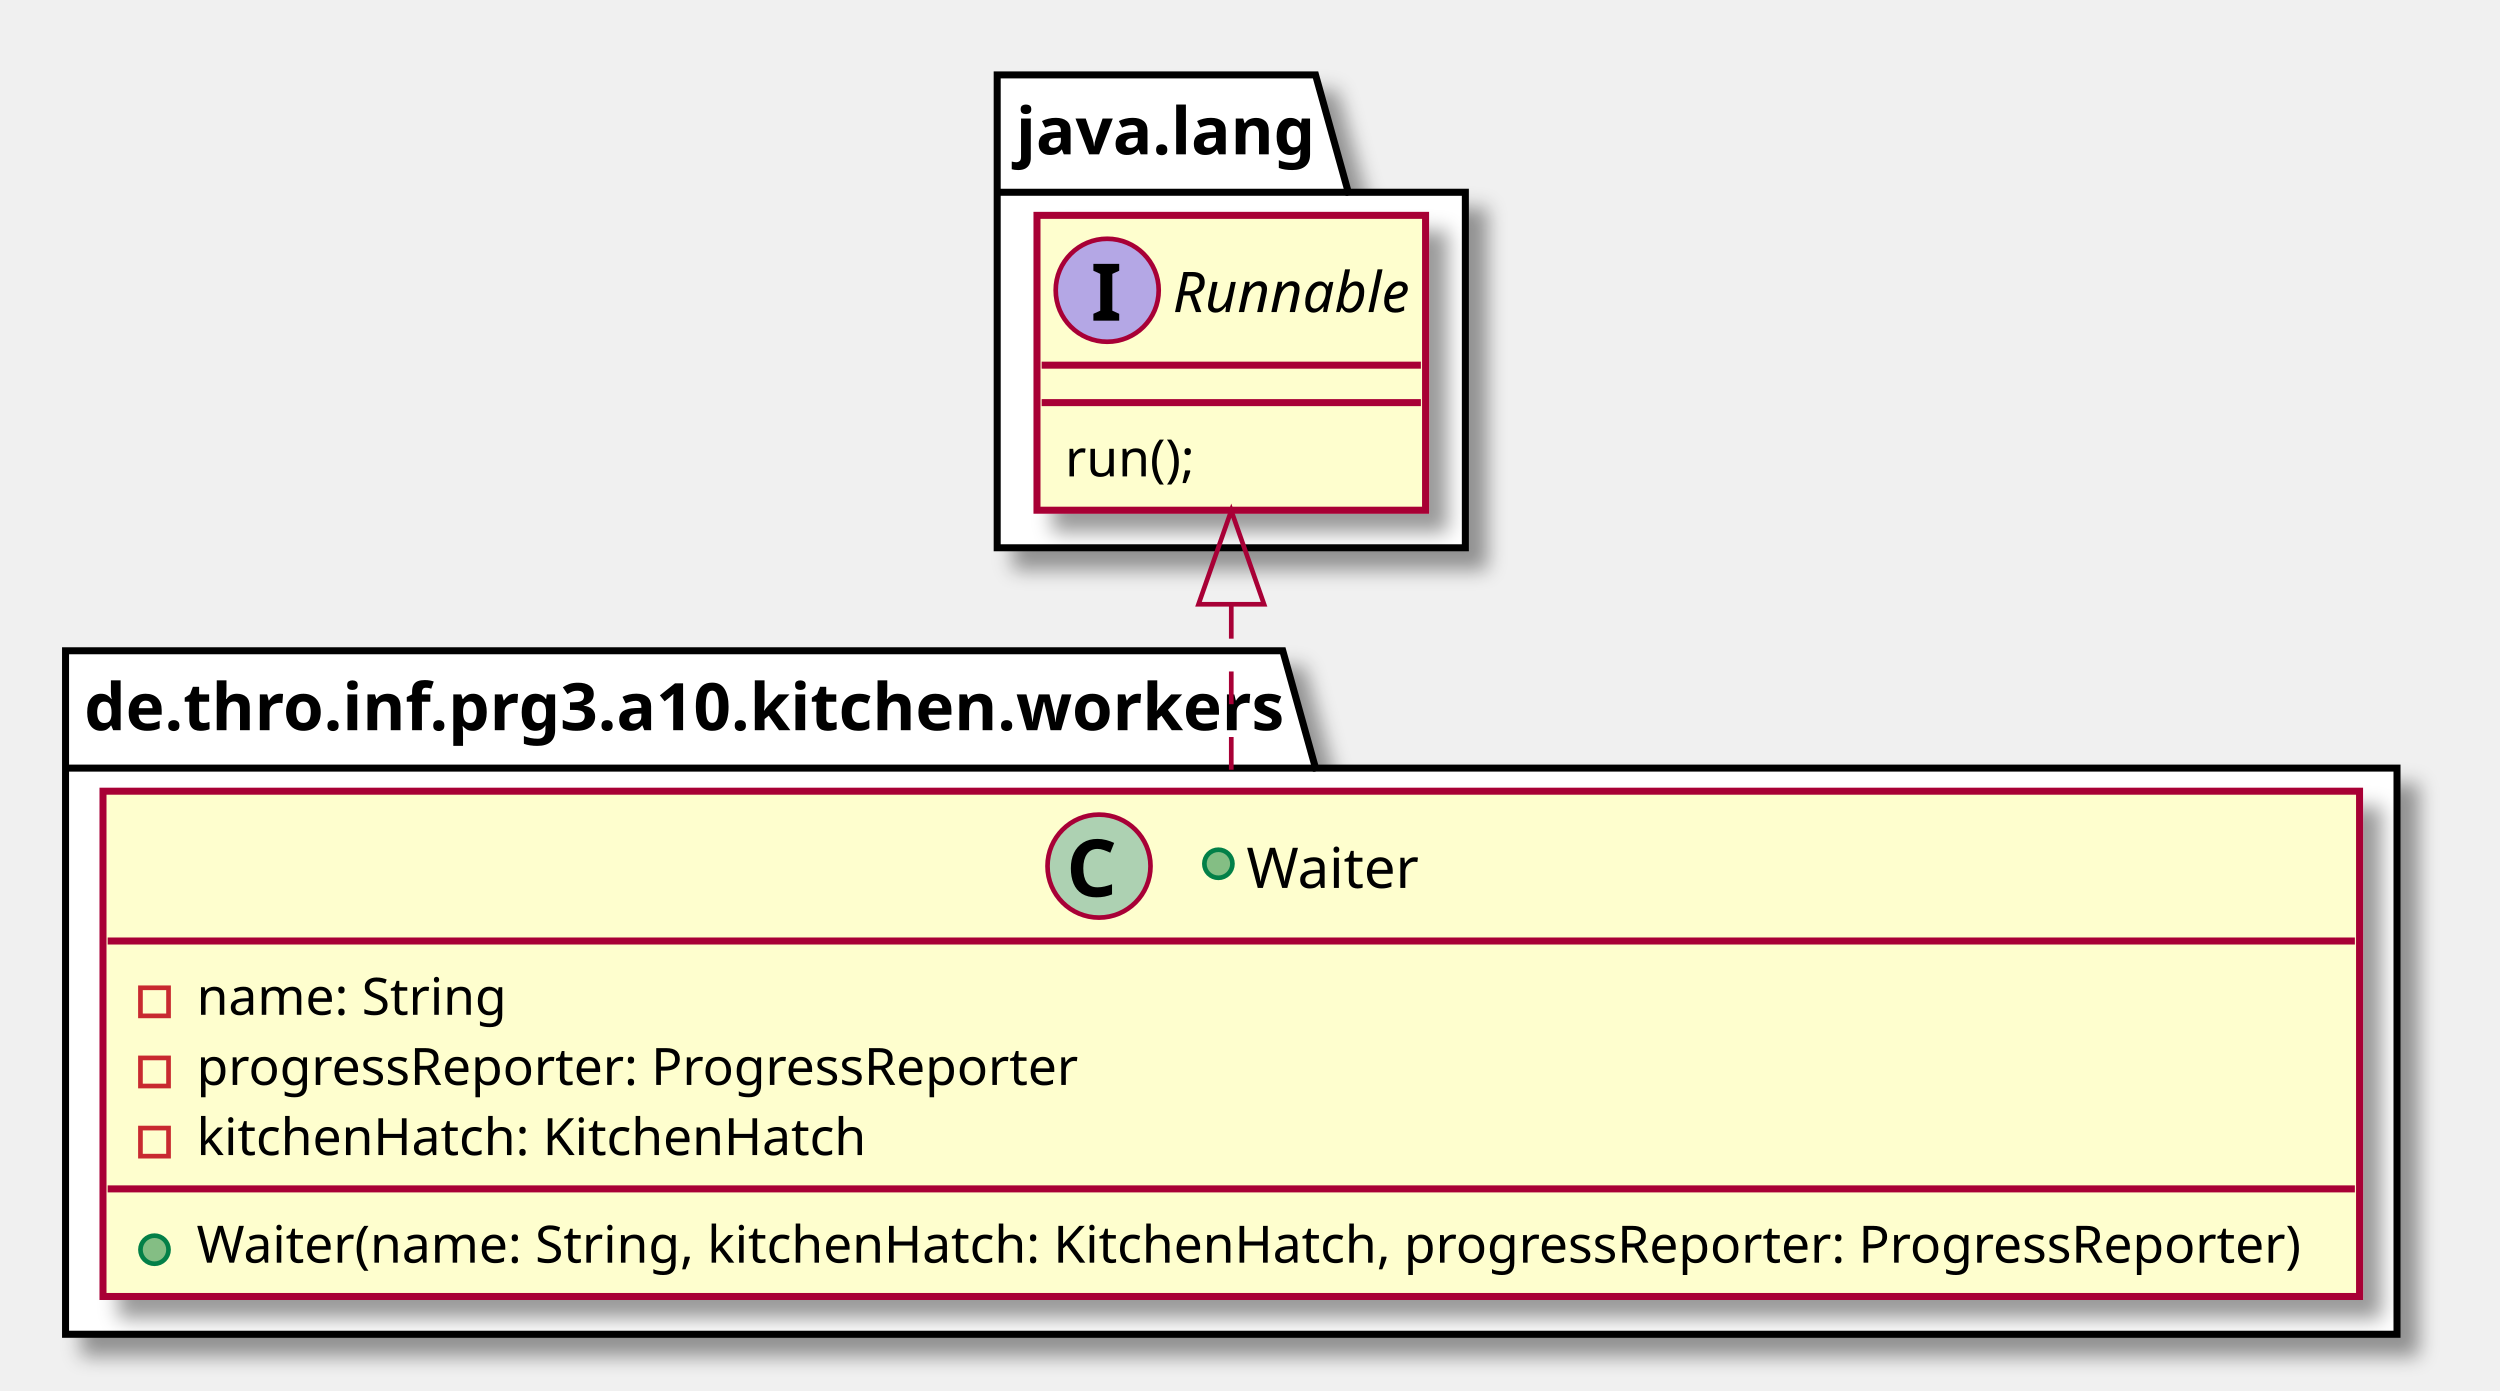
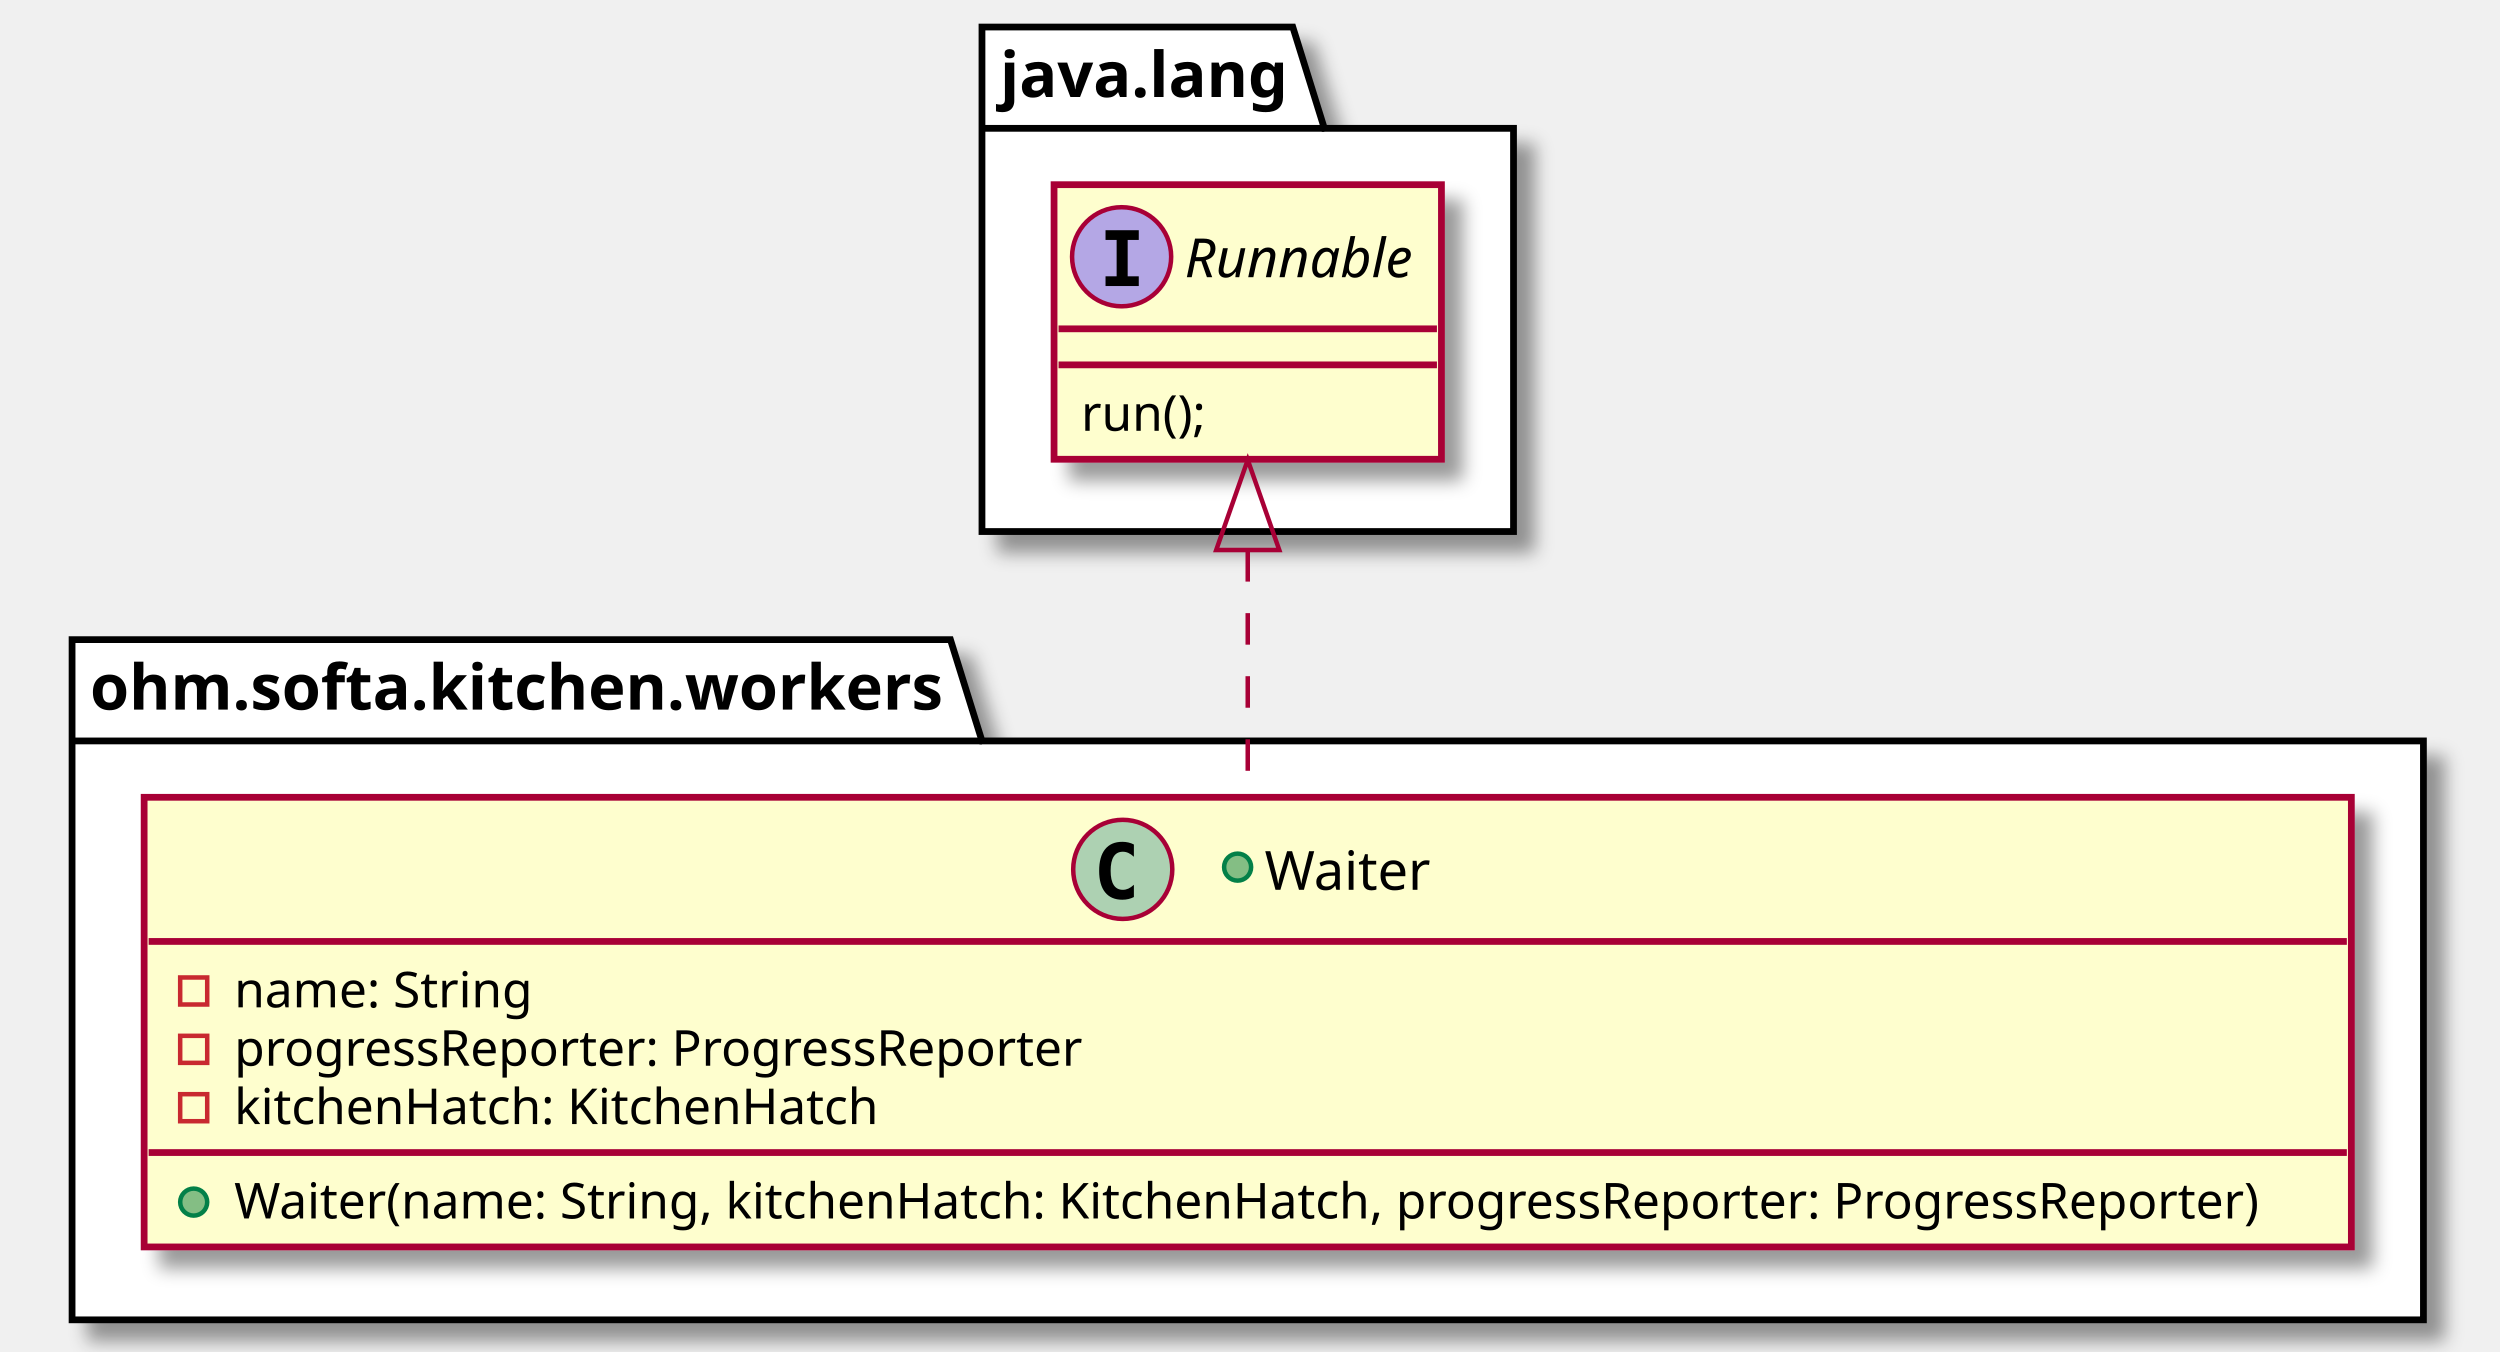
- <svg xmlns="http://www.w3.org/2000/svg" contentScriptType="application/ecmascript" contentStyleType="text/css" height="297px" preserveAspectRatio="none" style="width:534px;height:297px;" version="1.1" viewBox="0 0 534 297" width="534px" zoomAndPan="magnify">
+ <svg xmlns="http://www.w3.org/2000/svg" contentScriptType="application/ecmascript" contentStyleType="text/css" height="300px" preserveAspectRatio="none" style="width:555px;height:300px;background:#FFFFFF;" version="1.1" viewBox="0 0 555 300" width="555px" zoomAndPan="magnify">
  <defs>
-     <filter height="300%" id="f1xi2o59b5lzb1" width="300%" x="-1" y="-1">
+     <filter height="300%" id="fp3ti5ir139mb" width="300%" x="-1" y="-1">
      <feGaussianBlur result="blurOut" stdDeviation="2.0" />
      <feColorMatrix in="blurOut" result="blurOut2" type="matrix" values="0 0 0 0 0 0 0 0 0 0 0 0 0 0 0 0 0 0 .4 0" />
      <feOffset dx="4.0" dy="4.0" in="blurOut2" result="blurOut3" />
      <feBlend in="SourceGraphic" in2="blurOut3" mode="normal" />
    </filter>
  </defs>
  <g>
-     <polygon fill="#FFFFFF" filter="url(#f1xi2o59b5lzb1)" points="213,16,281,16,288,41.068,313,41.068,313,117,213,117,213,16" style="stroke: #000000; stroke-width: 1.5;" />
-     <line style="stroke: #000000; stroke-width: 1.5;" x1="213" x2="288" y1="41.068" y2="41.068" />
-     <text fill="#000000" font-family="sans-serif" font-size="14" font-weight="bold" lengthAdjust="spacingAndGlyphs" textLength="62" x="217" y="32.966">java.lang</text>
-     <polygon fill="#FFFFFF" filter="url(#f1xi2o59b5lzb1)" points="14,139,274,139,281,164.068,512,164.068,512,285,14,285,14,139" style="stroke: #000000; stroke-width: 1.5;" />
-     <line style="stroke: #000000; stroke-width: 1.5;" x1="14" x2="281" y1="164.068" y2="164.068" />
-     <text fill="#000000" font-family="sans-serif" font-size="14" font-weight="bold" lengthAdjust="spacingAndGlyphs" textLength="254" x="18" y="155.966">de.thro.inf.prg3.a10.kitchen.workers</text>
-     <rect fill="#FEFECE" filter="url(#f1xi2o59b5lzb1)" height="62.982" id="Runnable" style="stroke: #A80036; stroke-width: 1.5;" width="83" x="221.5" y="46" />
-     <ellipse cx="236.5" cy="62" fill="#B4A7E5" rx="11" ry="11" style="stroke: #A80036; stroke-width: 1.0;" />
-     <path d="M239.062,68.5 L233.547,68.5 L233.547,67.031 L235.016,66.359 L235.016,58.5 L233.547,57.828 L233.547,56.359 L239.062,56.359 L239.062,57.828 L237.594,58.5 L237.594,66.359 L239.062,67.031 L239.062,68.5 Z " />
-     <text fill="#000000" font-family="sans-serif" font-size="12" font-style="italic" lengthAdjust="spacingAndGlyphs" textLength="51" x="250.5" y="66.656">Runnable</text>
-     <line style="stroke: #A80036; stroke-width: 1.5;" x1="222.5" x2="303.5" y1="78" y2="78" />
-     <line style="stroke: #A80036; stroke-width: 1.5;" x1="222.5" x2="303.5" y1="86" y2="86" />
-     <text fill="#000000" font-family="sans-serif" font-size="11" lengthAdjust="spacingAndGlyphs" textLength="28" x="227.5" y="101.759">run();</text>
-     <rect fill="#FEFECE" filter="url(#f1xi2o59b5lzb1)" height="107.928" id="Waiter" style="stroke: #A80036; stroke-width: 1.5;" width="482" x="22" y="169" />
-     <ellipse cx="234.75" cy="185" fill="#ADD1B2" rx="11" ry="11" style="stroke: #A80036; stroke-width: 1.0;" />
-     <path d="M234.438,181.328 Q232.953,181.328 232.172,182.438 Q231.391,183.547 231.391,185.469 Q231.391,187.406 232.109,188.469 Q232.828,189.531 234.438,189.531 Q235.172,189.531 235.906,189.359 Q236.656,189.188 237.531,188.875 L237.531,191.047 Q236.719,191.359 235.938,191.516 Q235.156,191.672 234.188,191.672 Q232.328,191.672 231.109,190.906 Q229.891,190.125 229.312,188.719 Q228.734,187.312 228.734,185.453 Q228.734,183.609 229.391,182.203 Q230.062,180.797 231.328,180 Q232.594,179.188 234.438,179.188 Q235.328,179.188 236.234,179.422 Q237.156,179.656 237.984,180.047 L237.156,182.141 Q236.469,181.812 235.781,181.578 Q235.094,181.328 234.438,181.328 Z " />
-     <ellipse cx="260.25" cy="184.5" fill="#84BE84" rx="3" ry="3" style="stroke: #038048; stroke-width: 1.0;" />
-     <text fill="#000000" font-family="sans-serif" font-size="12" lengthAdjust="spacingAndGlyphs" textLength="37" x="266.25" y="189.656">Waiter</text>
-     <line style="stroke: #A80036; stroke-width: 1.5;" x1="23" x2="503" y1="201" y2="201" />
-     <rect fill="none" height="6" style="stroke: #C82930; stroke-width: 1.0;" width="6" x="30" y="210.991" />
-     <text fill="#000000" font-family="sans-serif" font-size="11" lengthAdjust="spacingAndGlyphs" textLength="67" x="42" y="216.759">name: String</text>
-     <rect fill="none" height="6" style="stroke: #C82930; stroke-width: 1.0;" width="6" x="30" y="225.973" />
-     <text fill="#000000" font-family="sans-serif" font-size="11" lengthAdjust="spacingAndGlyphs" textLength="194" x="42" y="231.741">progressReporter: ProgressReporter</text>
-     <rect fill="none" height="6" style="stroke: #C82930; stroke-width: 1.0;" width="6" x="30" y="240.955" />
-     <text fill="#000000" font-family="sans-serif" font-size="11" lengthAdjust="spacingAndGlyphs" textLength="143" x="42" y="246.723">kitchenHatch: KitchenHatch</text>
-     <line style="stroke: #A80036; stroke-width: 1.5;" x1="23" x2="503" y1="253.946" y2="253.946" />
-     <ellipse cx="33" cy="266.937" fill="#84BE84" rx="3" ry="3" style="stroke: #038048; stroke-width: 1.0;" />
-     <text fill="#000000" font-family="sans-serif" font-size="11" lengthAdjust="spacingAndGlyphs" textLength="456" x="42" y="269.705">Waiter(name: String, kitchenHatch: KitchenHatch, progressReporter: ProgressReporter)</text>
-     <path d="M263,129.42 C263,142.225 263,155.971 263,168.878 " fill="none" id="Runnable-Waiter" style="stroke: #A80036; stroke-width: 1.0; stroke-dasharray: 7.0,7.0;" />
-     <polygon fill="none" points="256,129.071,263,109.071,270,129.071,256,129.071" style="stroke: #A80036; stroke-width: 1.0;" />
+     <polygon fill="#FFFFFF" filter="url(#fp3ti5ir139mb)" points="218,6,287,6,294,28.488,336,28.488,336,118,218,118,218,6" style="stroke:#000000;stroke-width:1.5;" />
+     <line style="stroke:#000000;stroke-width:1.5;" x1="218" x2="294" y1="28.488" y2="28.488" />
+     <text fill="#000000" font-family="sans-serif" font-size="14" font-weight="bold" lengthAdjust="spacing" textLength="63" x="222" y="21.535">java.lang</text>
+     <polygon fill="#FFFFFF" filter="url(#fp3ti5ir139mb)" points="16,142,211,142,218,164.488,538,164.488,538,293,16,293,16,142" style="stroke:#000000;stroke-width:1.5;" />
+     <line style="stroke:#000000;stroke-width:1.5;" x1="16" x2="218" y1="164.488" y2="164.488" />
+     <text fill="#000000" font-family="sans-serif" font-size="14" font-weight="bold" lengthAdjust="spacing" textLength="189" x="20" y="157.535">ohm.softa.kitchen.workers</text>
+     <rect codeLine="3" fill="#FEFECE" filter="url(#fp3ti5ir139mb)" height="60.955" id="Runnable" style="stroke:#A80036;stroke-width:1.5;" width="86" x="234" y="41" />
+     <ellipse cx="249" cy="57" fill="#B4A7E5" rx="11" ry="11" style="stroke:#A80036;stroke-width:1.0;" />
+     <path d="M245.428,53.265 L245.428,51.107 L252.807,51.107 L252.807,53.265 L250.342,53.265 L250.342,61.342 L252.807,61.342 L252.807,63.5 L245.428,63.5 L245.428,61.342 L247.893,61.342 L247.893,53.265 Z " fill="#000000" />
+     <text fill="#000000" font-family="sans-serif" font-size="12" font-style="italic" lengthAdjust="spacing" textLength="54" x="263" y="61.535">Runnable</text>
+     <line style="stroke:#A80036;stroke-width:1.5;" x1="235" x2="319" y1="73" y2="73" />
+     <line style="stroke:#A80036;stroke-width:1.5;" x1="235" x2="319" y1="81" y2="81" />
+     <text fill="#000000" font-family="sans-serif" font-size="11" lengthAdjust="spacing" textLength="30" x="240" y="95.635">run();</text>
+     <rect codeLine="10" fill="#FEFECE" filter="url(#fp3ti5ir139mb)" height="99.82" id="Waiter" style="stroke:#A80036;stroke-width:1.5;" width="490" x="32" y="177" />
+     <ellipse cx="249.25" cy="193" fill="#ADD1B2" rx="11" ry="11" style="stroke:#A80036;stroke-width:1.0;" />
+     <path d="M251.723,199.143 Q251.142,199.442 250.503,199.591 Q249.864,199.741 249.158,199.741 Q246.651,199.741 245.332,198.089 Q244.012,196.437 244.012,193.316 Q244.012,190.186 245.332,188.535 Q246.651,186.883 249.158,186.883 Q249.864,186.883 250.511,187.032 Q251.159,187.182 251.723,187.481 L251.723,190.203 Q251.092,189.622 250.499,189.352 Q249.905,189.083 249.274,189.083 Q247.93,189.083 247.245,190.149 Q246.56,191.216 246.56,193.316 Q246.56,195.408 247.245,196.474 Q247.93,197.541 249.274,197.541 Q249.905,197.541 250.499,197.271 Q251.092,197.001 251.723,196.42 Z " fill="#000000" />
+     <ellipse cx="274.75" cy="192.5" fill="#84BE84" rx="3" ry="3" style="stroke:#038048;stroke-width:1.0;" />
+     <text fill="#000000" font-family="sans-serif" font-size="12" lengthAdjust="spacing" textLength="36" x="280.75" y="197.535">Waiter</text>
+     <line style="stroke:#A80036;stroke-width:1.5;" x1="33" x2="521" y1="209" y2="209" />
+     <rect fill="none" height="6" style="stroke:#C82930;stroke-width:1.0;" width="6" x="40" y="217" />
+     <text fill="#000000" font-family="sans-serif" font-size="11" lengthAdjust="spacing" textLength="67" x="52" y="223.635">name: String</text>
+     <rect fill="none" height="6" style="stroke:#C82930;stroke-width:1.0;" width="6" x="40" y="229.955" />
+     <text fill="#000000" font-family="sans-serif" font-size="11" lengthAdjust="spacing" textLength="197" x="52" y="236.59">progressReporter: ProgressReporter</text>
+     <rect fill="none" height="6" style="stroke:#C82930;stroke-width:1.0;" width="6" x="40" y="242.91" />
+     <text fill="#000000" font-family="sans-serif" font-size="11" lengthAdjust="spacing" textLength="147" x="52" y="249.545">kitchenHatch: KitchenHatch</text>
+     <line style="stroke:#A80036;stroke-width:1.5;" x1="33" x2="521" y1="255.865" y2="255.865" />
+     <ellipse cx="43" cy="266.865" fill="#84BE84" rx="3" ry="3" style="stroke:#038048;stroke-width:1.0;" />
+     <text fill="#000000" font-family="sans-serif" font-size="11" lengthAdjust="spacing" textLength="464" x="52" y="270.5">Waiter(name: String, kitchenHatch: KitchenHatch, progressReporter: ProgressReporter)</text>
+     <path d="M277,122.12 C277,139.66 277,159.37 277,176.86 " fill="none" id="Runnable-backto-Waiter" style="stroke:#A80036;stroke-width:1.0;stroke-dasharray:7.0,7.0;" />
+     <polygon fill="none" points="270,122.1,277,102.1,284,122.1,270,122.1" style="stroke:#A80036;stroke-width:1.0;" />
  </g>
</svg>
